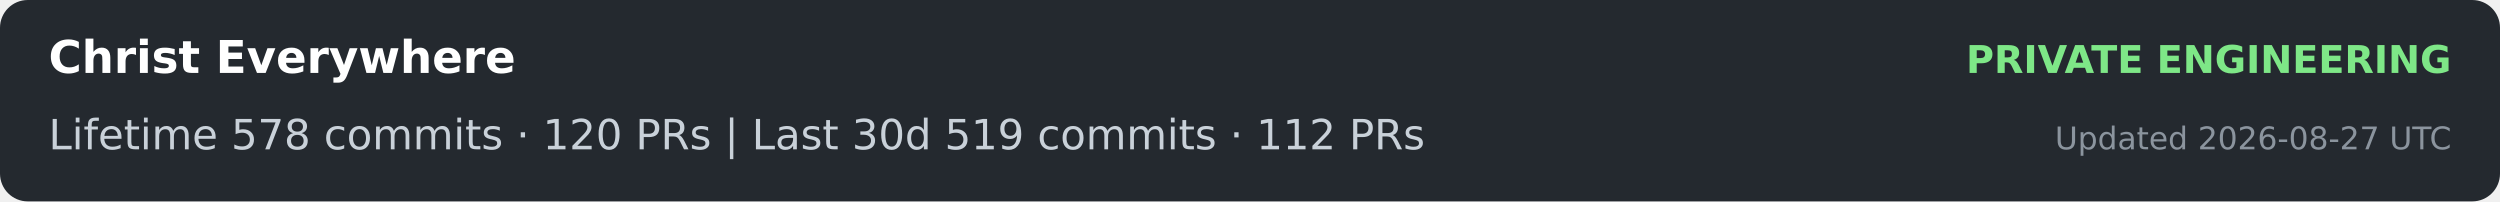
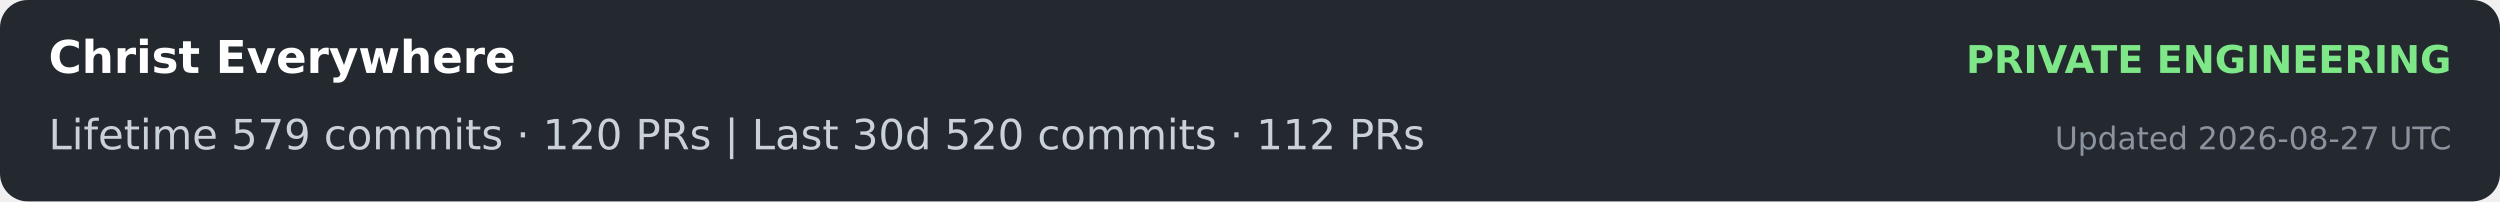
- <svg xmlns="http://www.w3.org/2000/svg" width="720" height="58" role="img" aria-label="Christ Everywhere: lifetime 578 commits and 120 PRs; last 30 days 519 commits and 112 PRs">
+ <svg xmlns="http://www.w3.org/2000/svg" width="720" height="58" role="img" aria-label="Christ Everywhere: lifetime 579 commits and 120 PRs; last 30 days 520 commits and 112 PRs">
  <rect width="720" height="58" rx="8" fill="#24292f" />
  <text x="14" y="21" fill="#ffffff" font-family="Verdana,DejaVu Sans,sans-serif" font-size="13" font-weight="700">Christ Everywhere</text>
  <text x="706" y="21" text-anchor="end" fill="#7ee787" font-family="Verdana,DejaVu Sans,sans-serif" font-size="11" font-weight="700">PRIVATE ENGINEERING</text>
-   <text x="14" y="43" fill="#c9d1d9" font-family="Verdana,DejaVu Sans,sans-serif" font-size="12">Lifetime  578 commits · 120 PRs     |     Last 30d  519 commits · 112 PRs</text>
+   <text x="14" y="43" fill="#c9d1d9" font-family="Verdana,DejaVu Sans,sans-serif" font-size="12">Lifetime  579 commits · 120 PRs     |     Last 30d  520 commits · 112 PRs</text>
  <text x="706" y="43" text-anchor="end" fill="#8b949e" font-family="Verdana,DejaVu Sans,sans-serif" font-size="9">Updated 2026-08-27 UTC</text>
</svg>
